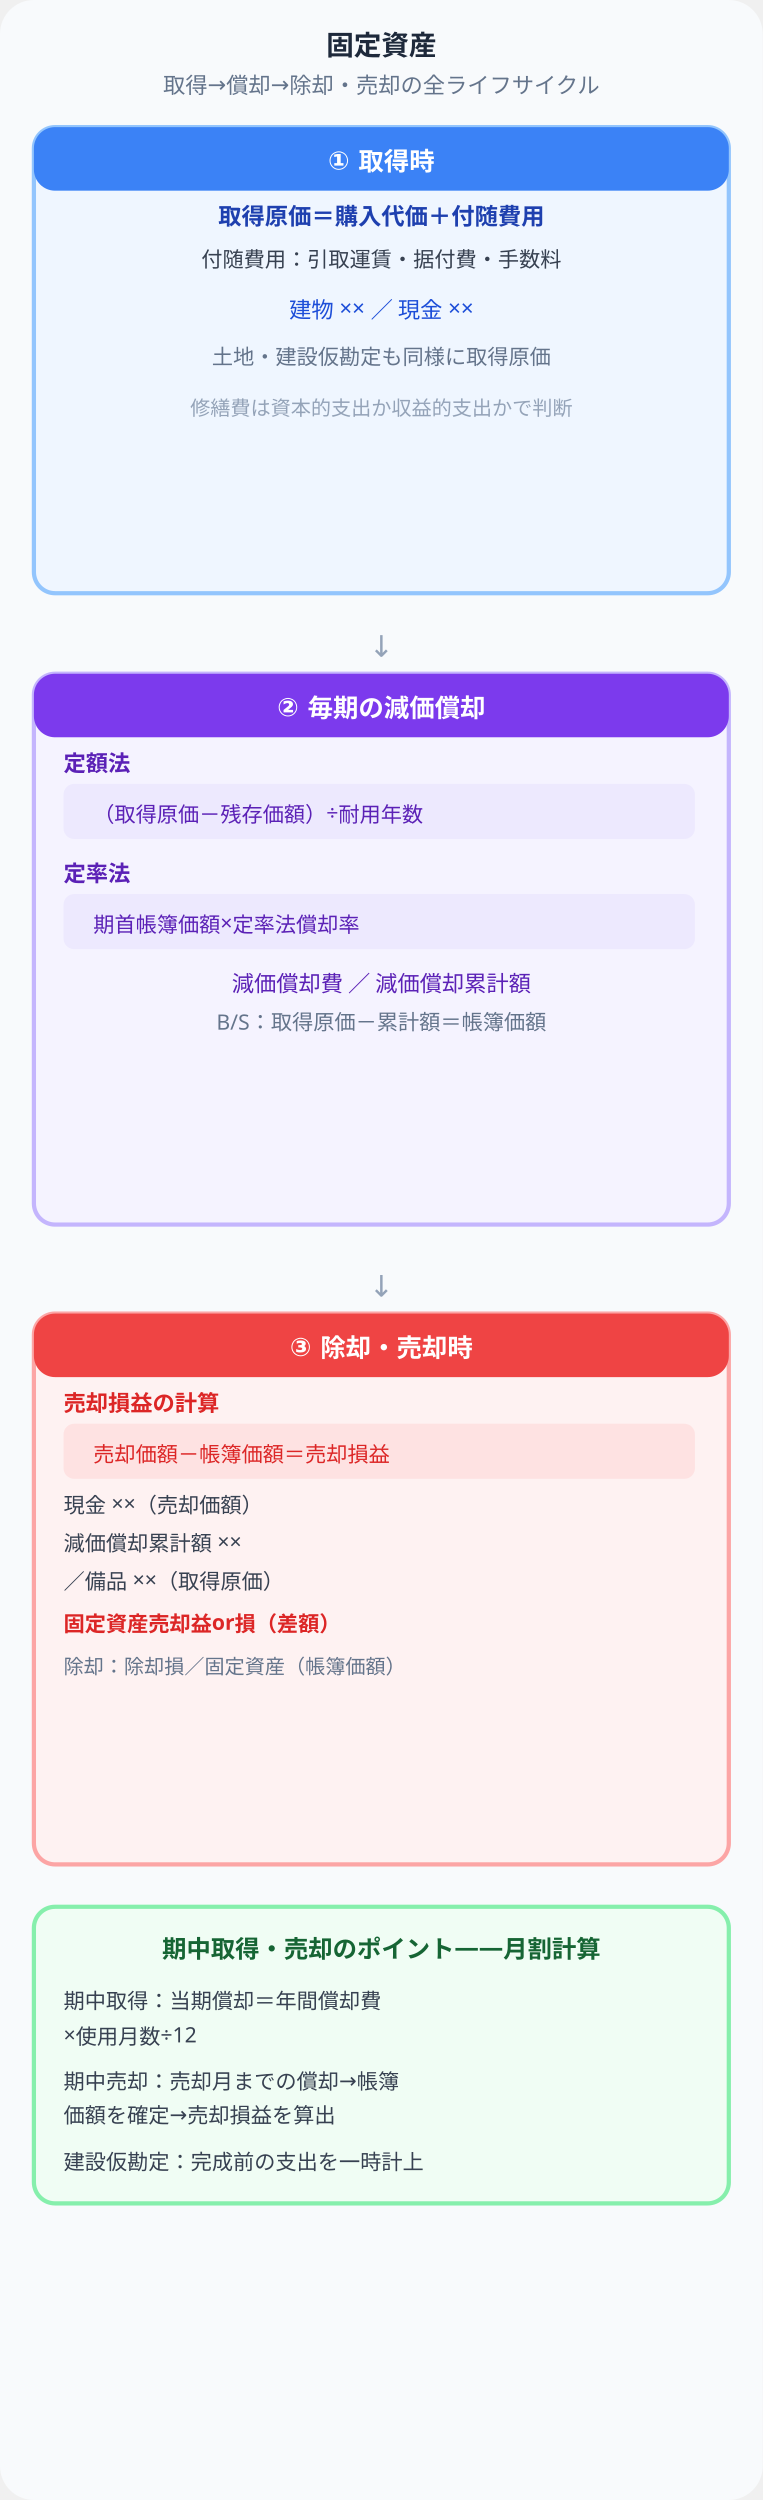
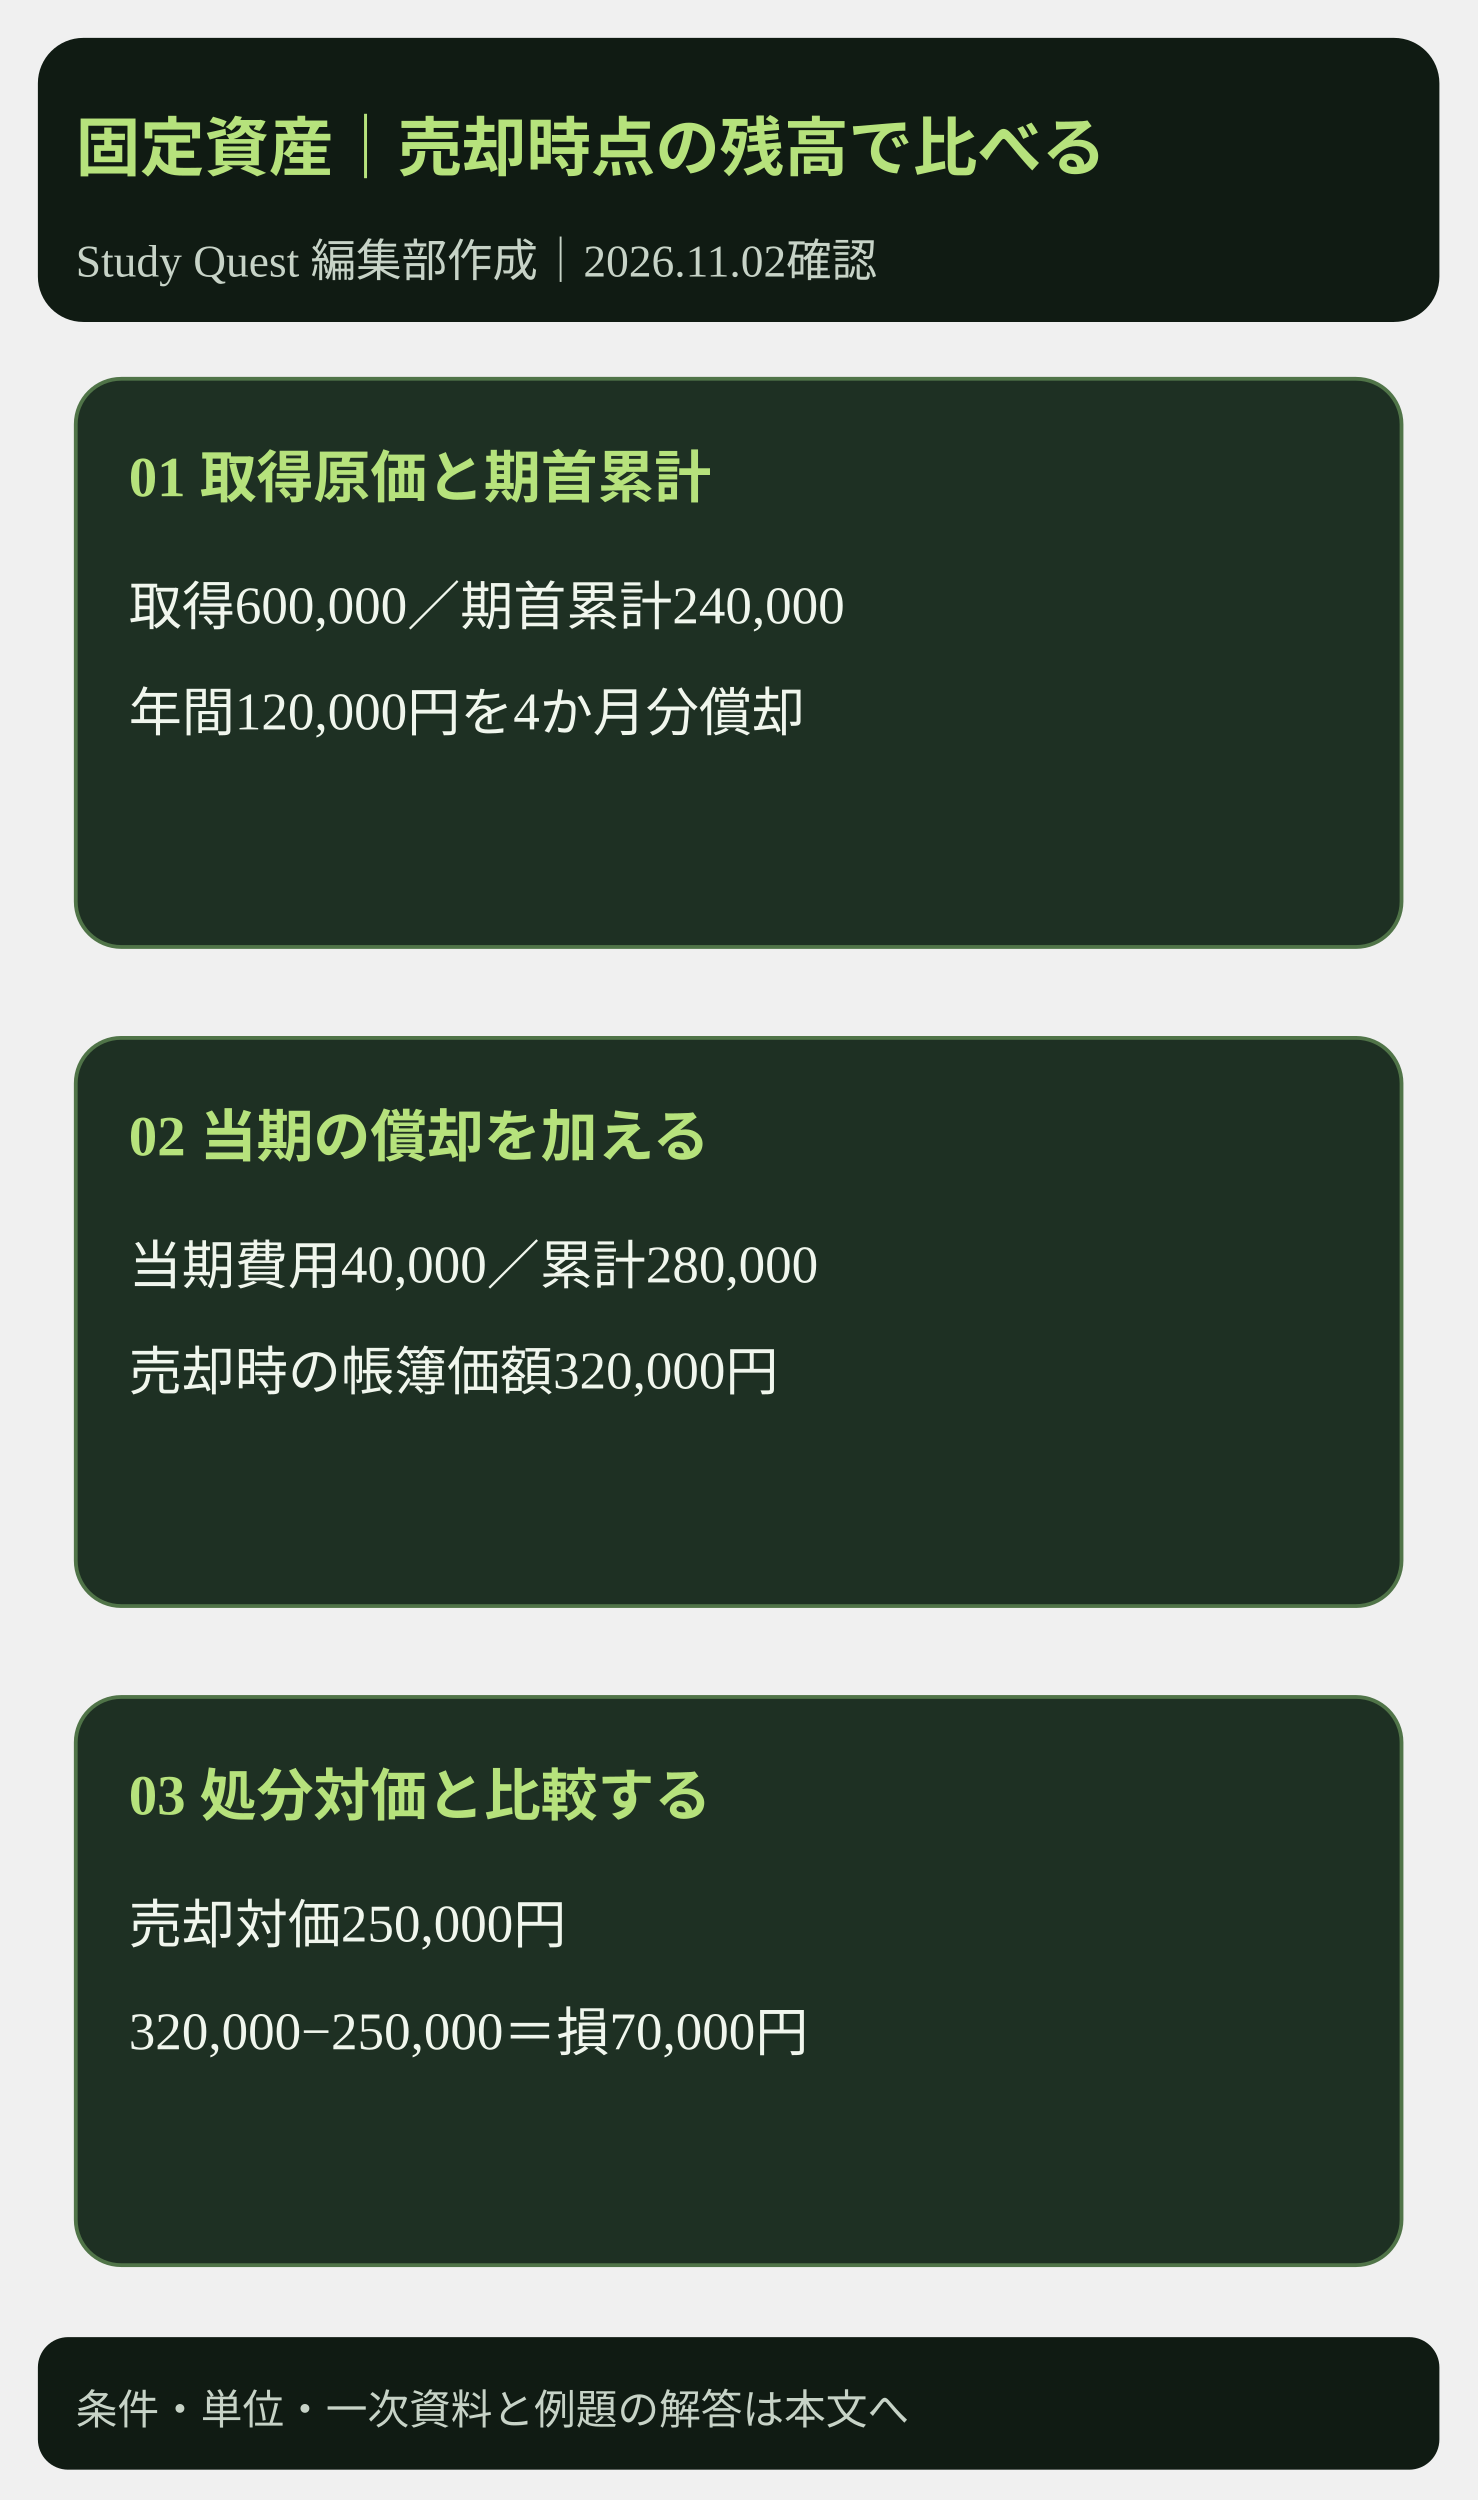
- <svg xmlns="http://www.w3.org/2000/svg" viewBox="0 0 360 1180" width="360" height="1180" role="img" aria-labelledby="t d">
-   <defs>
-     <style>text{font-family:'Noto Sans JP','Hiragino Sans',sans-serif;}</style>
-   </defs>
-   <rect width="360" height="1180" rx="16" fill="#F8FAFC" />
-   <text x="180" y="26" text-anchor="middle" font-size="13" font-weight="700" fill="#1E293B">固定資産</text>
-   <text x="180" y="44" text-anchor="middle" font-size="10.5" fill="#64748B">取得→償却→除却・売却の全ライフサイクル</text>
-   <rect x="16" y="60" width="328" height="220" rx="10" fill="#EFF6FF" stroke="#93C5FD" stroke-width="2" />
-   <rect x="16" y="60" width="328" height="30" rx="10" fill="#3B82F6" />
-   <text x="180" y="80" text-anchor="middle" font-size="12" font-weight="700" fill="#fff">① 取得時</text>
-   <text x="180" y="106" text-anchor="middle" font-size="11" font-weight="700" fill="#1E40AF">取得原価＝購入代価＋付随費用</text>
-   <text x="180" y="126" text-anchor="middle" font-size="10" fill="#374151">付随費用：引取運賃・据付費・手数料</text>
-   <text x="180" y="150" text-anchor="middle" font-size="10.5" fill="#1D4ED8">建物 ×× ／ 現金 ××</text>
-   <text x="180" y="172" text-anchor="middle" font-size="10" fill="#64748B">土地・建設仮勘定も同様に取得原価</text>
-   <text x="180" y="196" text-anchor="middle" font-size="9.5" fill="#94A3B8">修繕費は資本的支出か収益的支出かで判断</text>
-   <text x="180" y="310" text-anchor="middle" font-size="14" fill="#94A3B8">↓</text>
-   <rect x="16" y="318" width="328" height="260" rx="10" fill="#F5F3FF" stroke="#C4B5FD" stroke-width="2" />
-   <rect x="16" y="318" width="328" height="30" rx="10" fill="#7C3AED" />
-   <text x="180" y="338" text-anchor="middle" font-size="12" font-weight="700" fill="#fff">② 毎期の減価償却</text>
-   <text x="30" y="364" font-size="10.5" font-weight="700" fill="#5B21B6">定額法</text>
-   <rect x="30" y="370" width="298" height="26" rx="5" fill="#EDE9FE" />
-   <text x="44" y="388" font-size="10" fill="#5B21B6">（取得原価－残存価額）÷耐用年数</text>
-   <text x="30" y="416" font-size="10.5" font-weight="700" fill="#5B21B6">定率法</text>
-   <rect x="30" y="422" width="298" height="26" rx="5" fill="#EDE9FE" />
-   <text x="44" y="440" font-size="10" fill="#5B21B6">期首帳簿価額×定率法償却率</text>
-   <text x="180" y="468" text-anchor="middle" font-size="10.5" fill="#5B21B6">減価償却費 ／ 減価償却累計額</text>
-   <text x="180" y="486" text-anchor="middle" font-size="10" fill="#64748B">B/S：取得原価－累計額＝帳簿価額</text>
-   <text x="180" y="612" text-anchor="middle" font-size="14" fill="#94A3B8">↓</text>
-   <rect x="16" y="620" width="328" height="260" rx="10" fill="#FEF2F2" stroke="#FCA5A5" stroke-width="2" />
-   <rect x="16" y="620" width="328" height="30" rx="10" fill="#EF4444" />
-   <text x="180" y="640" text-anchor="middle" font-size="12" font-weight="700" fill="#fff">③ 除却・売却時</text>
-   <text x="30" y="666" font-size="10.5" font-weight="700" fill="#DC2626">売却損益の計算</text>
-   <rect x="30" y="672" width="298" height="26" rx="5" fill="#FEE2E2" />
-   <text x="44" y="690" font-size="10" fill="#DC2626">売却価額－帳簿価額＝売却損益</text>
-   <text x="30" y="714" font-size="10" fill="#374151">現金 ××（売却価額）</text>
-   <text x="30" y="732" font-size="10" fill="#374151">減価償却累計額 ××</text>
-   <text x="30" y="750" font-size="10" fill="#374151">／備品 ××（取得原価）</text>
-   <text x="30" y="770" font-size="10" font-weight="700" fill="#DC2626">固定資産売却益or損（差額）</text>
-   <text x="30" y="790" font-size="9.5" fill="#64748B">除却：除却損／固定資産（帳簿価額）</text>
-   <rect x="16" y="900" width="328" height="140" rx="10" fill="#F0FDF4" stroke="#86EFAC" stroke-width="2" />
-   <text x="180" y="924" text-anchor="middle" font-size="11.5" font-weight="700" fill="#166534">期中取得・売却のポイント——月割計算</text>
-   <text x="30" y="948" font-size="10" fill="#374151">期中取得：当期償却＝年間償却費</text>
-   <text x="30" y="964" font-size="10" fill="#374151">×使用月数÷12</text>
-   <text x="30" y="986" font-size="10" fill="#374151">期中売却：売却月までの償却→帳簿</text>
-   <text x="30" y="1002" font-size="10" fill="#374151">価額を確定→売却損益を算出</text>
-   <text x="30" y="1024" font-size="10" fill="#374151">建設仮勘定：完成前の支出を一時計上</text>
+ <svg xmlns="http://www.w3.org/2000/svg" width="390" height="660" viewBox="0 0 390 660" role="img" aria-labelledby="title desc">
+   <rect x="10" y="10" width="370" height="75" rx="12" fill="#101B13" />
+   <rect x="10" y="617" width="370" height="35" rx="8" fill="#101B13" />
+   <g font-family="M PLUS 1, Hiragino Kaku Gothic ProN, sans-serif">
+     <text x="20" y="45" font-size="17" font-weight="700" fill="#B6E27C">固定資産｜売却時点の残高で比べる</text>
+     <text x="20" y="73" font-size="12" fill="#C7D3C7">Study Quest 編集部作成｜2026.11.02確認</text>
+     <rect x="20" y="100" width="350" height="150" rx="12" fill="#1E3023" stroke="#507448" />
+     <text x="34" y="131" font-size="15" font-weight="700" fill="#B6E27C">01 取得原価と期首累計</text>
+     <text x="34" y="165" font-size="14" fill="#F0F6ED">取得600,000／期首累計240,000</text>
+     <text x="34" y="193" font-size="14" fill="#F0F6ED">年間120,000円を4か月分償却</text>
+     <rect x="20" y="274" width="350" height="150" rx="12" fill="#1E3023" stroke="#507448" />
+     <text x="34" y="305" font-size="15" font-weight="700" fill="#B6E27C">02 当期の償却を加える</text>
+     <text x="34" y="339" font-size="14" fill="#F0F6ED">当期費用40,000／累計280,000</text>
+     <text x="34" y="367" font-size="14" fill="#F0F6ED">売却時の帳簿価額320,000円</text>
+     <rect x="20" y="448" width="350" height="150" rx="12" fill="#1E3023" stroke="#507448" />
+     <text x="34" y="479" font-size="15" font-weight="700" fill="#B6E27C">03 処分対価と比較する</text>
+     <text x="34" y="513" font-size="14" fill="#F0F6ED">売却対価250,000円</text>
+     <text x="34" y="541" font-size="14" fill="#F0F6ED">320,000−250,000＝損70,000円</text>
+     <text x="20" y="640" font-size="11" fill="#C7D3C7">条件・単位・一次資料と例題の解答は本文へ</text>
+   </g>
</svg>
